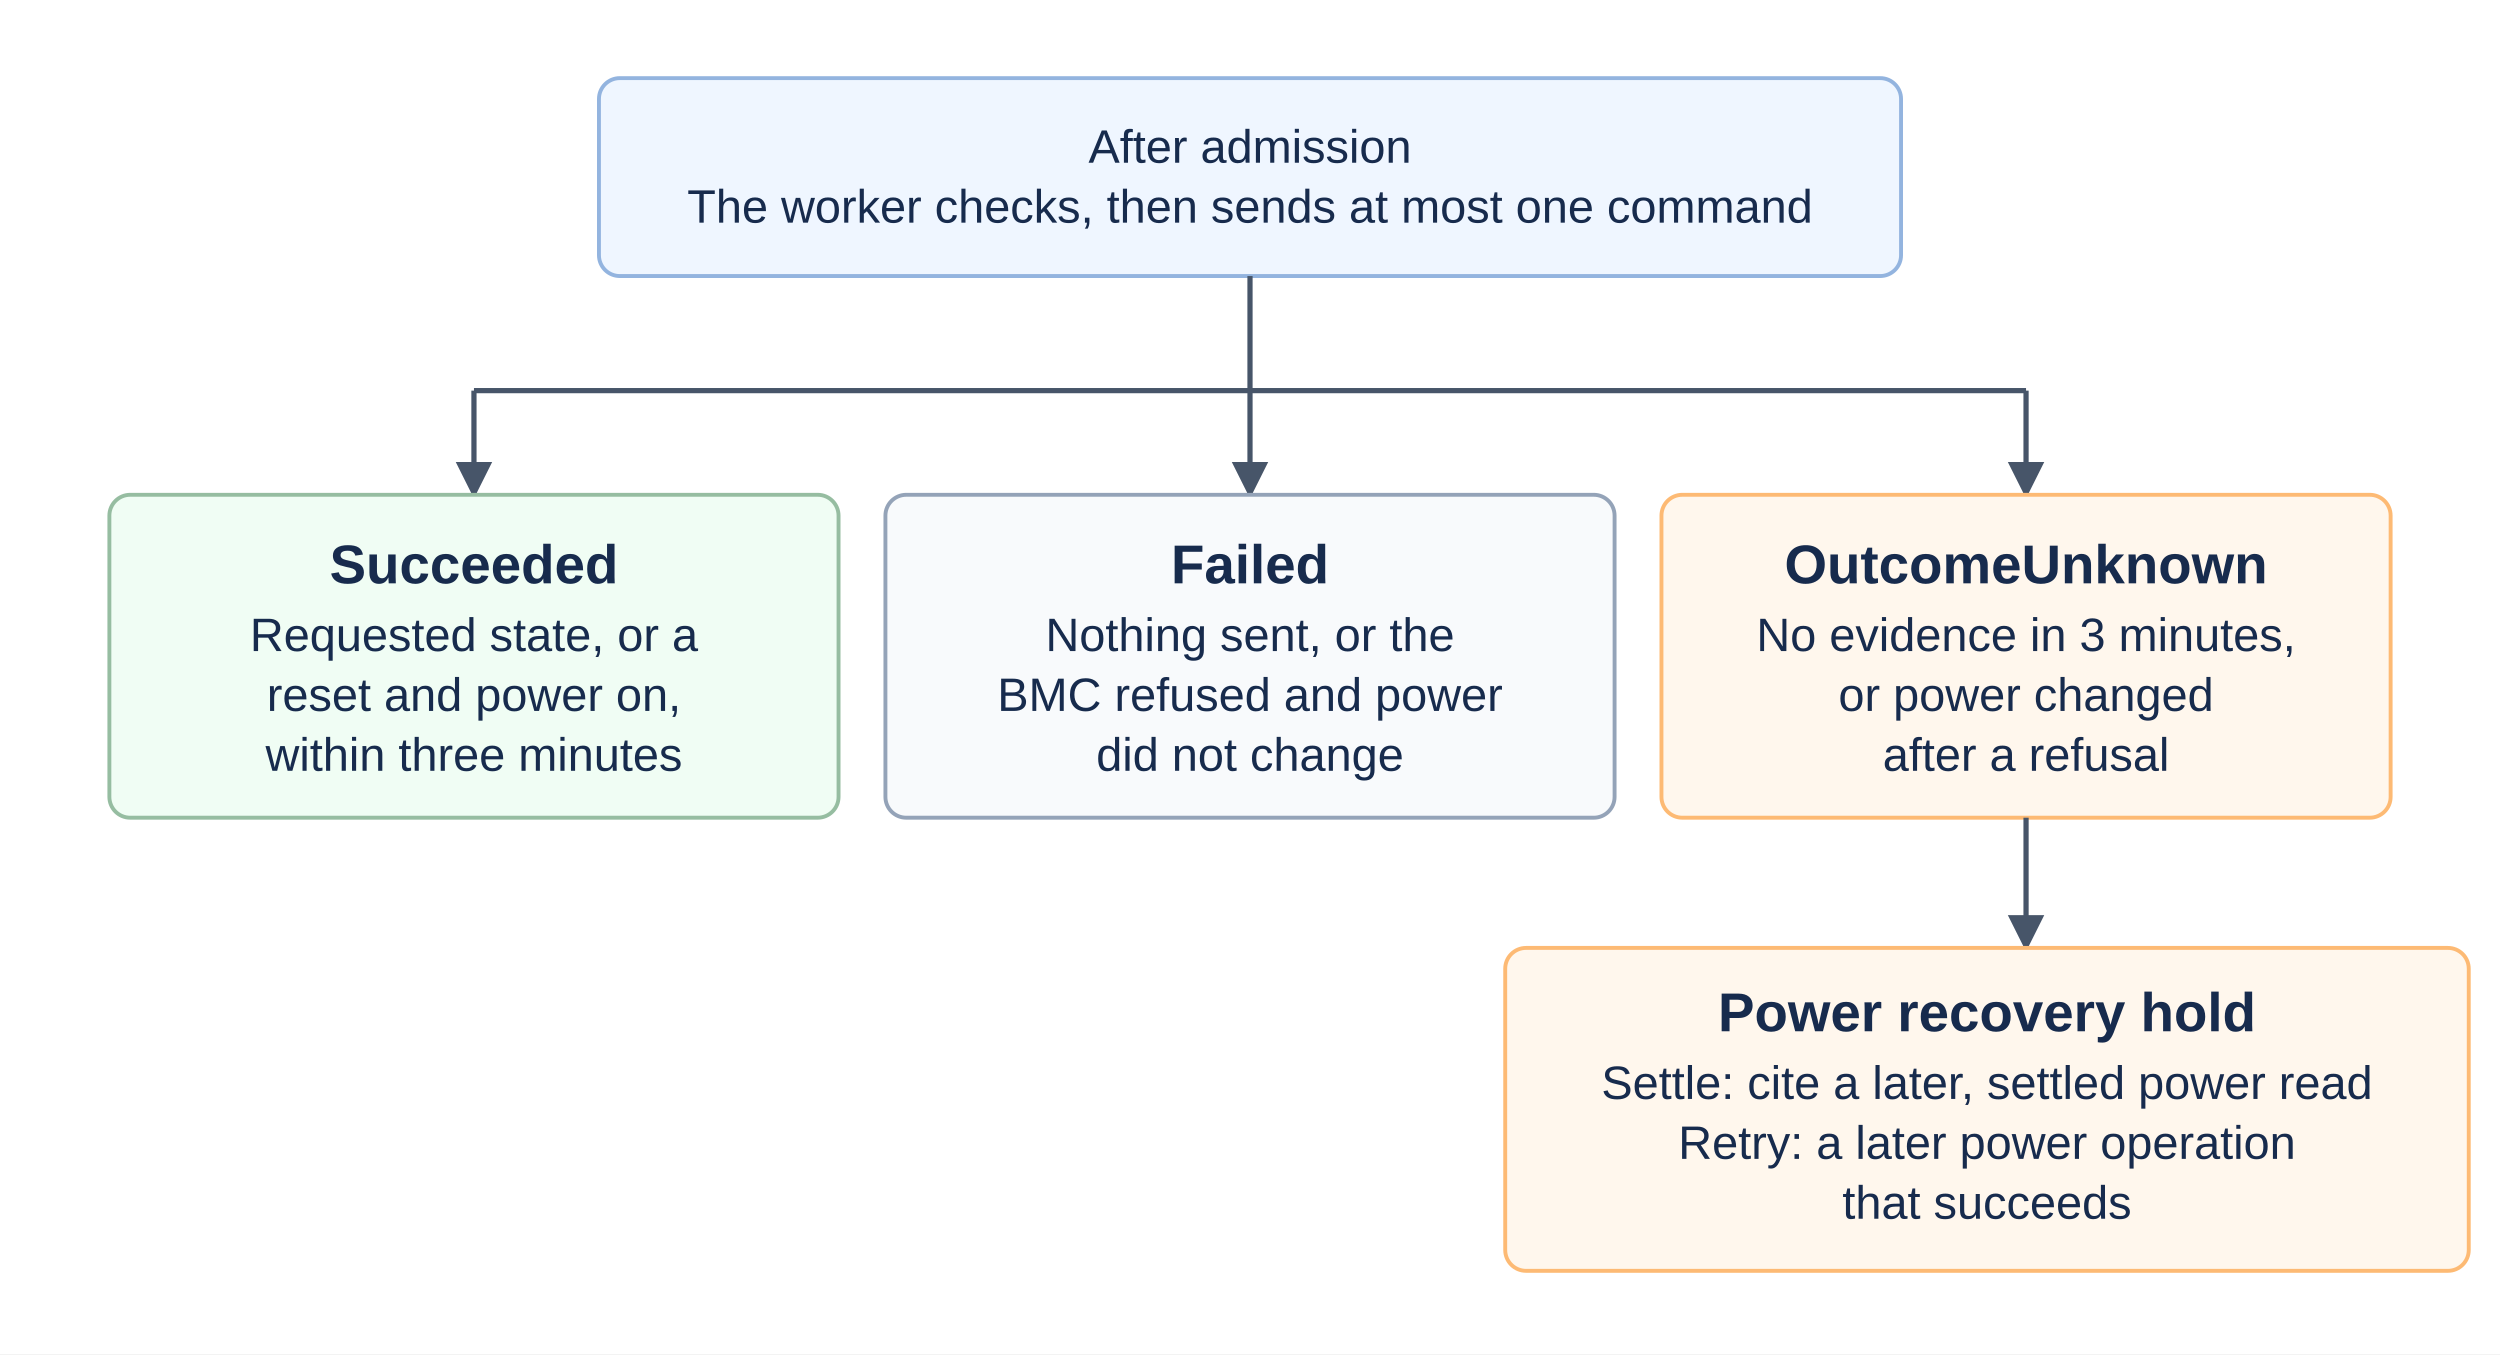
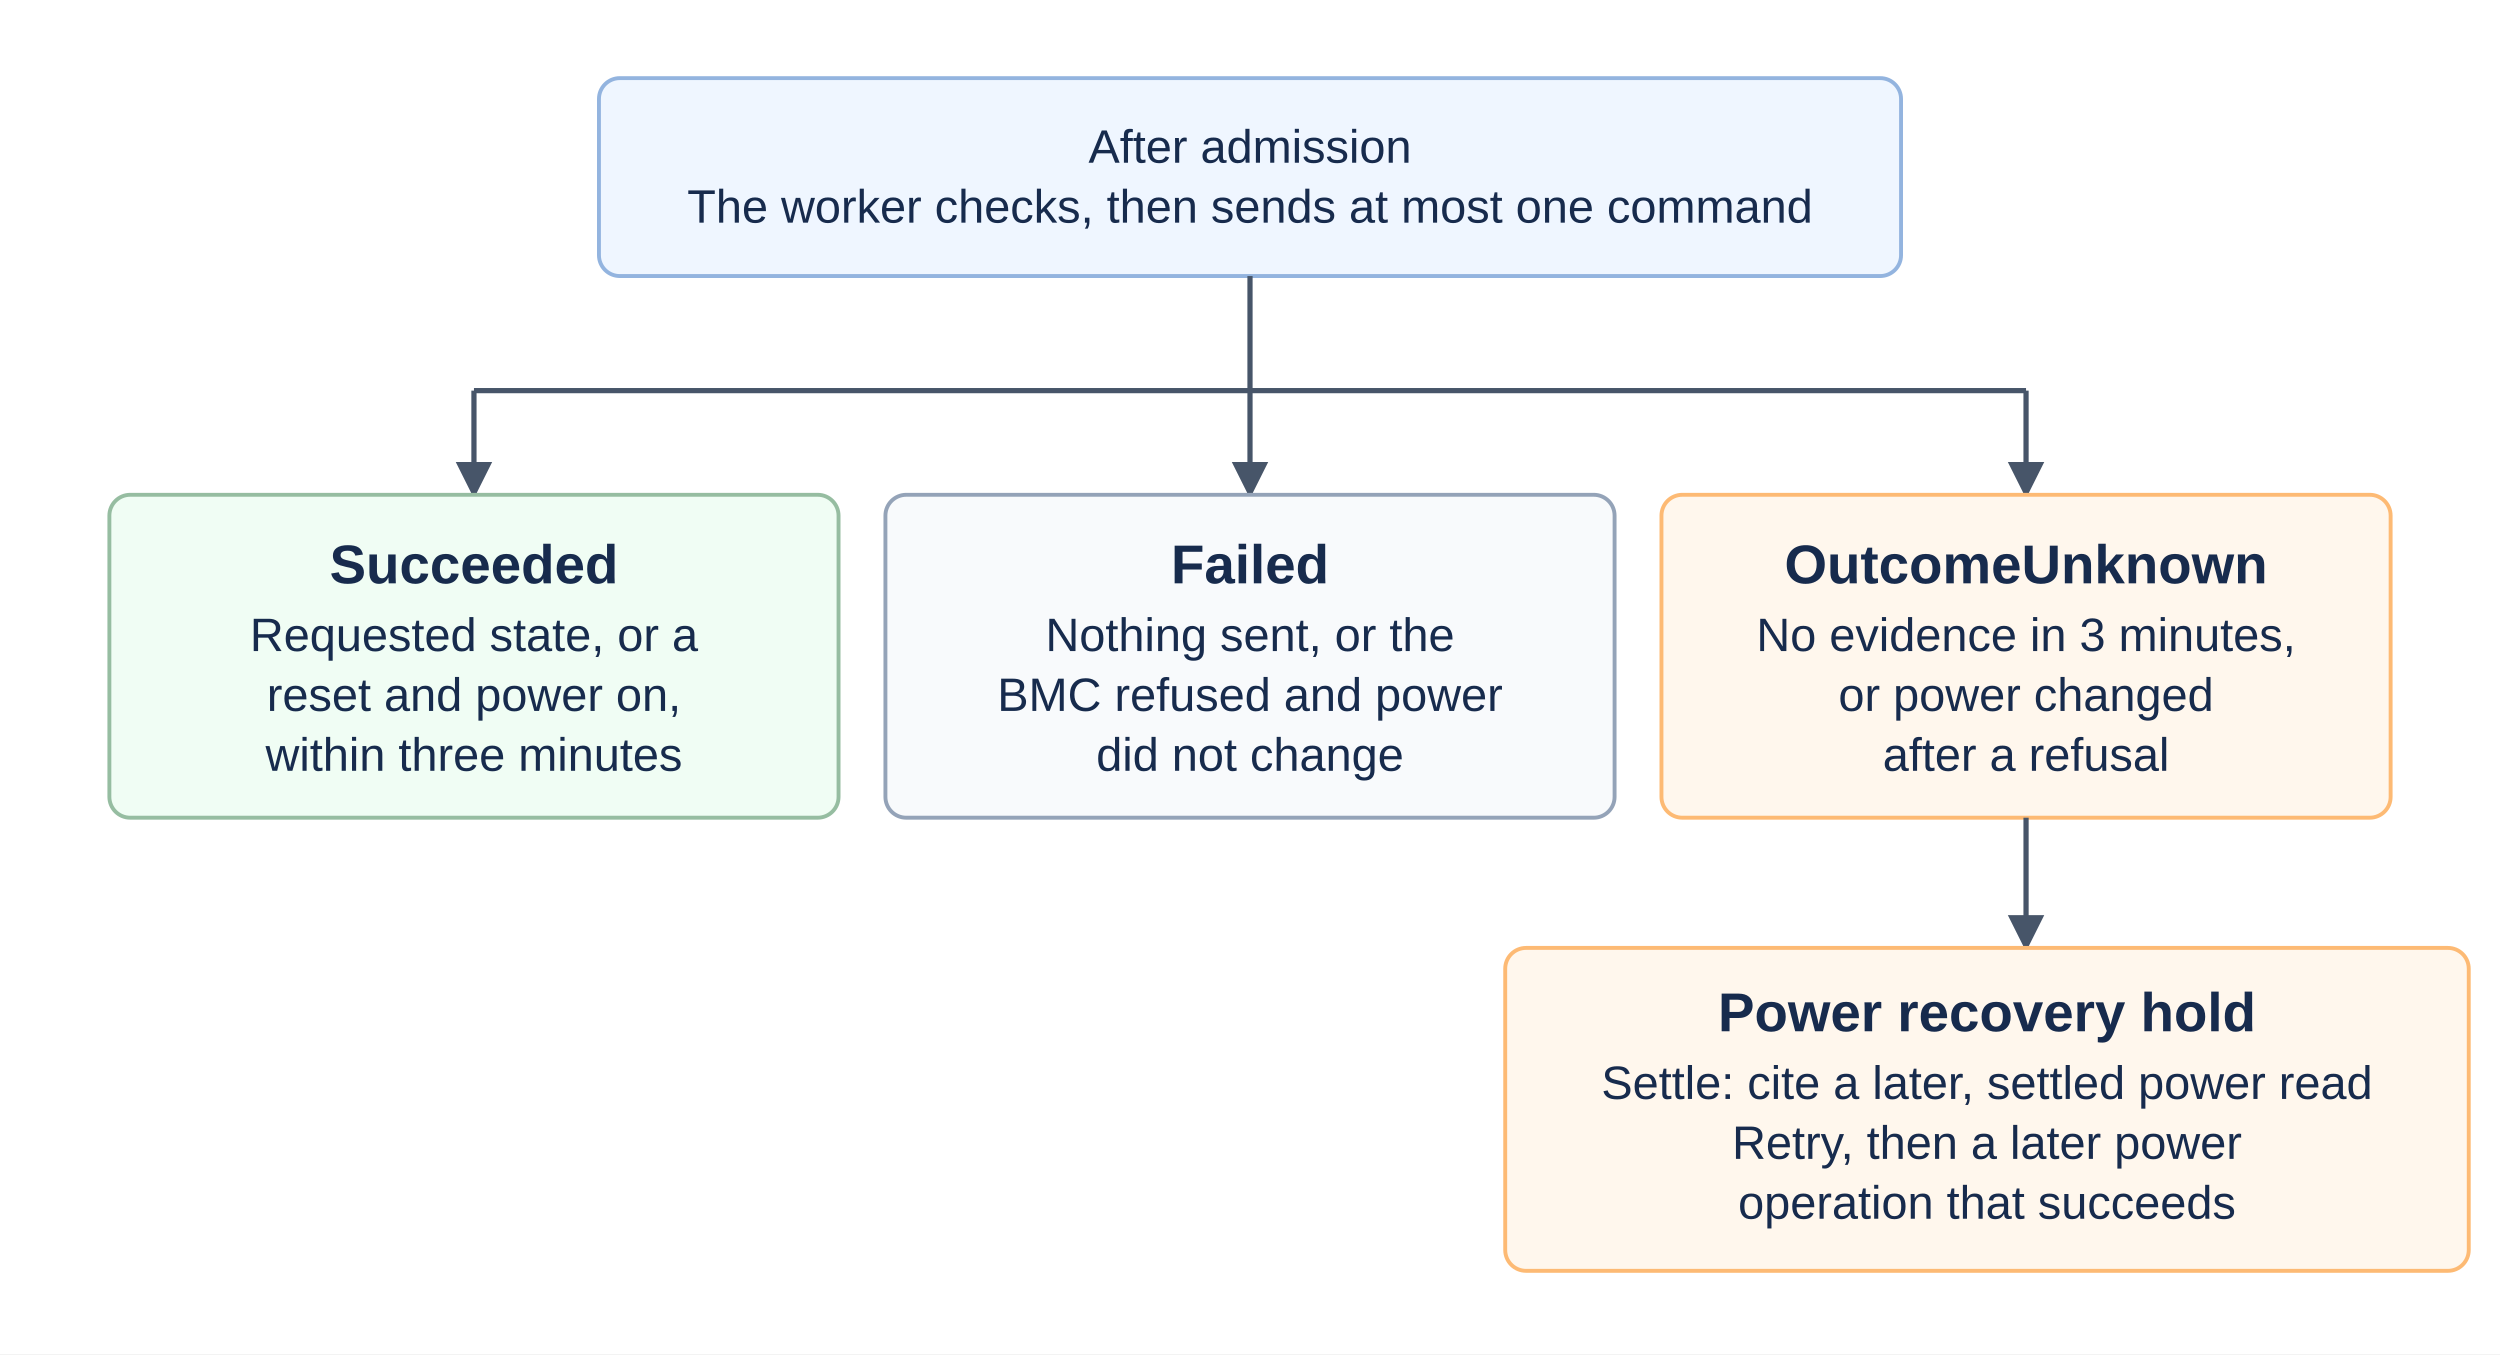
<svg xmlns="http://www.w3.org/2000/svg" width="960" height="520" viewBox="0 0 960 520" role="img" aria-labelledby="title description">
  <defs>
    <marker id="arrow" viewBox="0 0 10 10" refX="9" refY="5" markerWidth="7" markerHeight="7" orient="auto-start-reverse">
      <path d="M 0 0 L 10 5 L 0 10 z" fill="#475569" />
    </marker>
  </defs>
  <style>text { font-family: Arial, Helvetica, sans-serif; fill: #172b4d; } .heading { font-size: 21px; font-weight: 700; } .label { font-size: 18px; } .detail { font-size: 17px; fill: #475569; } .line { fill: none; stroke: #475569; stroke-width: 2; marker-end: url(#arrow); }</style>
  <rect width="960" height="520" fill="white" />
  <rect x="230" y="30" width="500" height="76" rx="8" fill="#eff6ff" stroke="#93b4df" stroke-width="1.5" />
  <text x="480" y="62.5" class="label" text-anchor="middle">After admission</text>
  <text x="480" y="85.5" class="label" text-anchor="middle">The worker checks, then sends at most one command</text>
  <path d="M 480 106 L 480 150" stroke="#475569" stroke-width="2" />
  <path d="M 182 150 L 778 150" stroke="#475569" stroke-width="2" fill="none" />
  <path d="M 182 150 L 182 190" class="line" />
  <path d="M 480 150 L 480 190" class="line" />
  <path d="M 778 150 L 778 190" class="line" />
  <rect x="42" y="190" width="280" height="124" rx="8" fill="#f0fdf4" stroke="#96bda1" stroke-width="1.5" />
  <text x="182" y="224" class="heading" text-anchor="middle">Succeeded</text>
  <text x="182" y="250" class="label" text-anchor="middle">Requested state, or a</text>
  <text x="182" y="273" class="label" text-anchor="middle">reset and power on,</text>
  <text x="182" y="296" class="label" text-anchor="middle">within three minutes</text>
  <rect x="340" y="190" width="280" height="124" rx="8" fill="#f8fafc" stroke="#94a3b8" stroke-width="1.5" />
  <text x="480" y="224" class="heading" text-anchor="middle">Failed</text>
  <text x="480" y="250" class="label" text-anchor="middle">Nothing sent, or the</text>
  <text x="480" y="273" class="label" text-anchor="middle">BMC refused and power</text>
  <text x="480" y="296" class="label" text-anchor="middle">did not change</text>
  <rect x="638" y="190" width="280" height="124" rx="8" fill="#fff7ed" stroke="#fdba74" stroke-width="1.5" />
  <text x="778" y="224" class="heading" text-anchor="middle">OutcomeUnknown</text>
  <text x="778" y="250" class="label" text-anchor="middle">No evidence in 3 minutes,</text>
  <text x="778" y="273" class="label" text-anchor="middle">or power changed</text>
  <text x="778" y="296" class="label" text-anchor="middle">after a refusal</text>
  <path d="M 778 314 L 778 364" class="line" />
  <rect x="578" y="364" width="370" height="124" rx="8" fill="#fff7ed" stroke="#fdba74" stroke-width="1.5" />
  <text x="763" y="396" class="heading" text-anchor="middle">Power recovery hold</text>
  <text x="763" y="422" class="label" text-anchor="middle">Settle: cite a later, settled power read</text>
-   <text x="763" y="445" class="label" text-anchor="middle">Retry: a later power operation</text>
-   <text x="763" y="468" class="label" text-anchor="middle">that succeeds</text>
+   <text x="763" y="445" class="label" text-anchor="middle">Retry, then a later power</text>
+   <text x="763" y="468" class="label" text-anchor="middle">operation that succeeds</text>
</svg>
